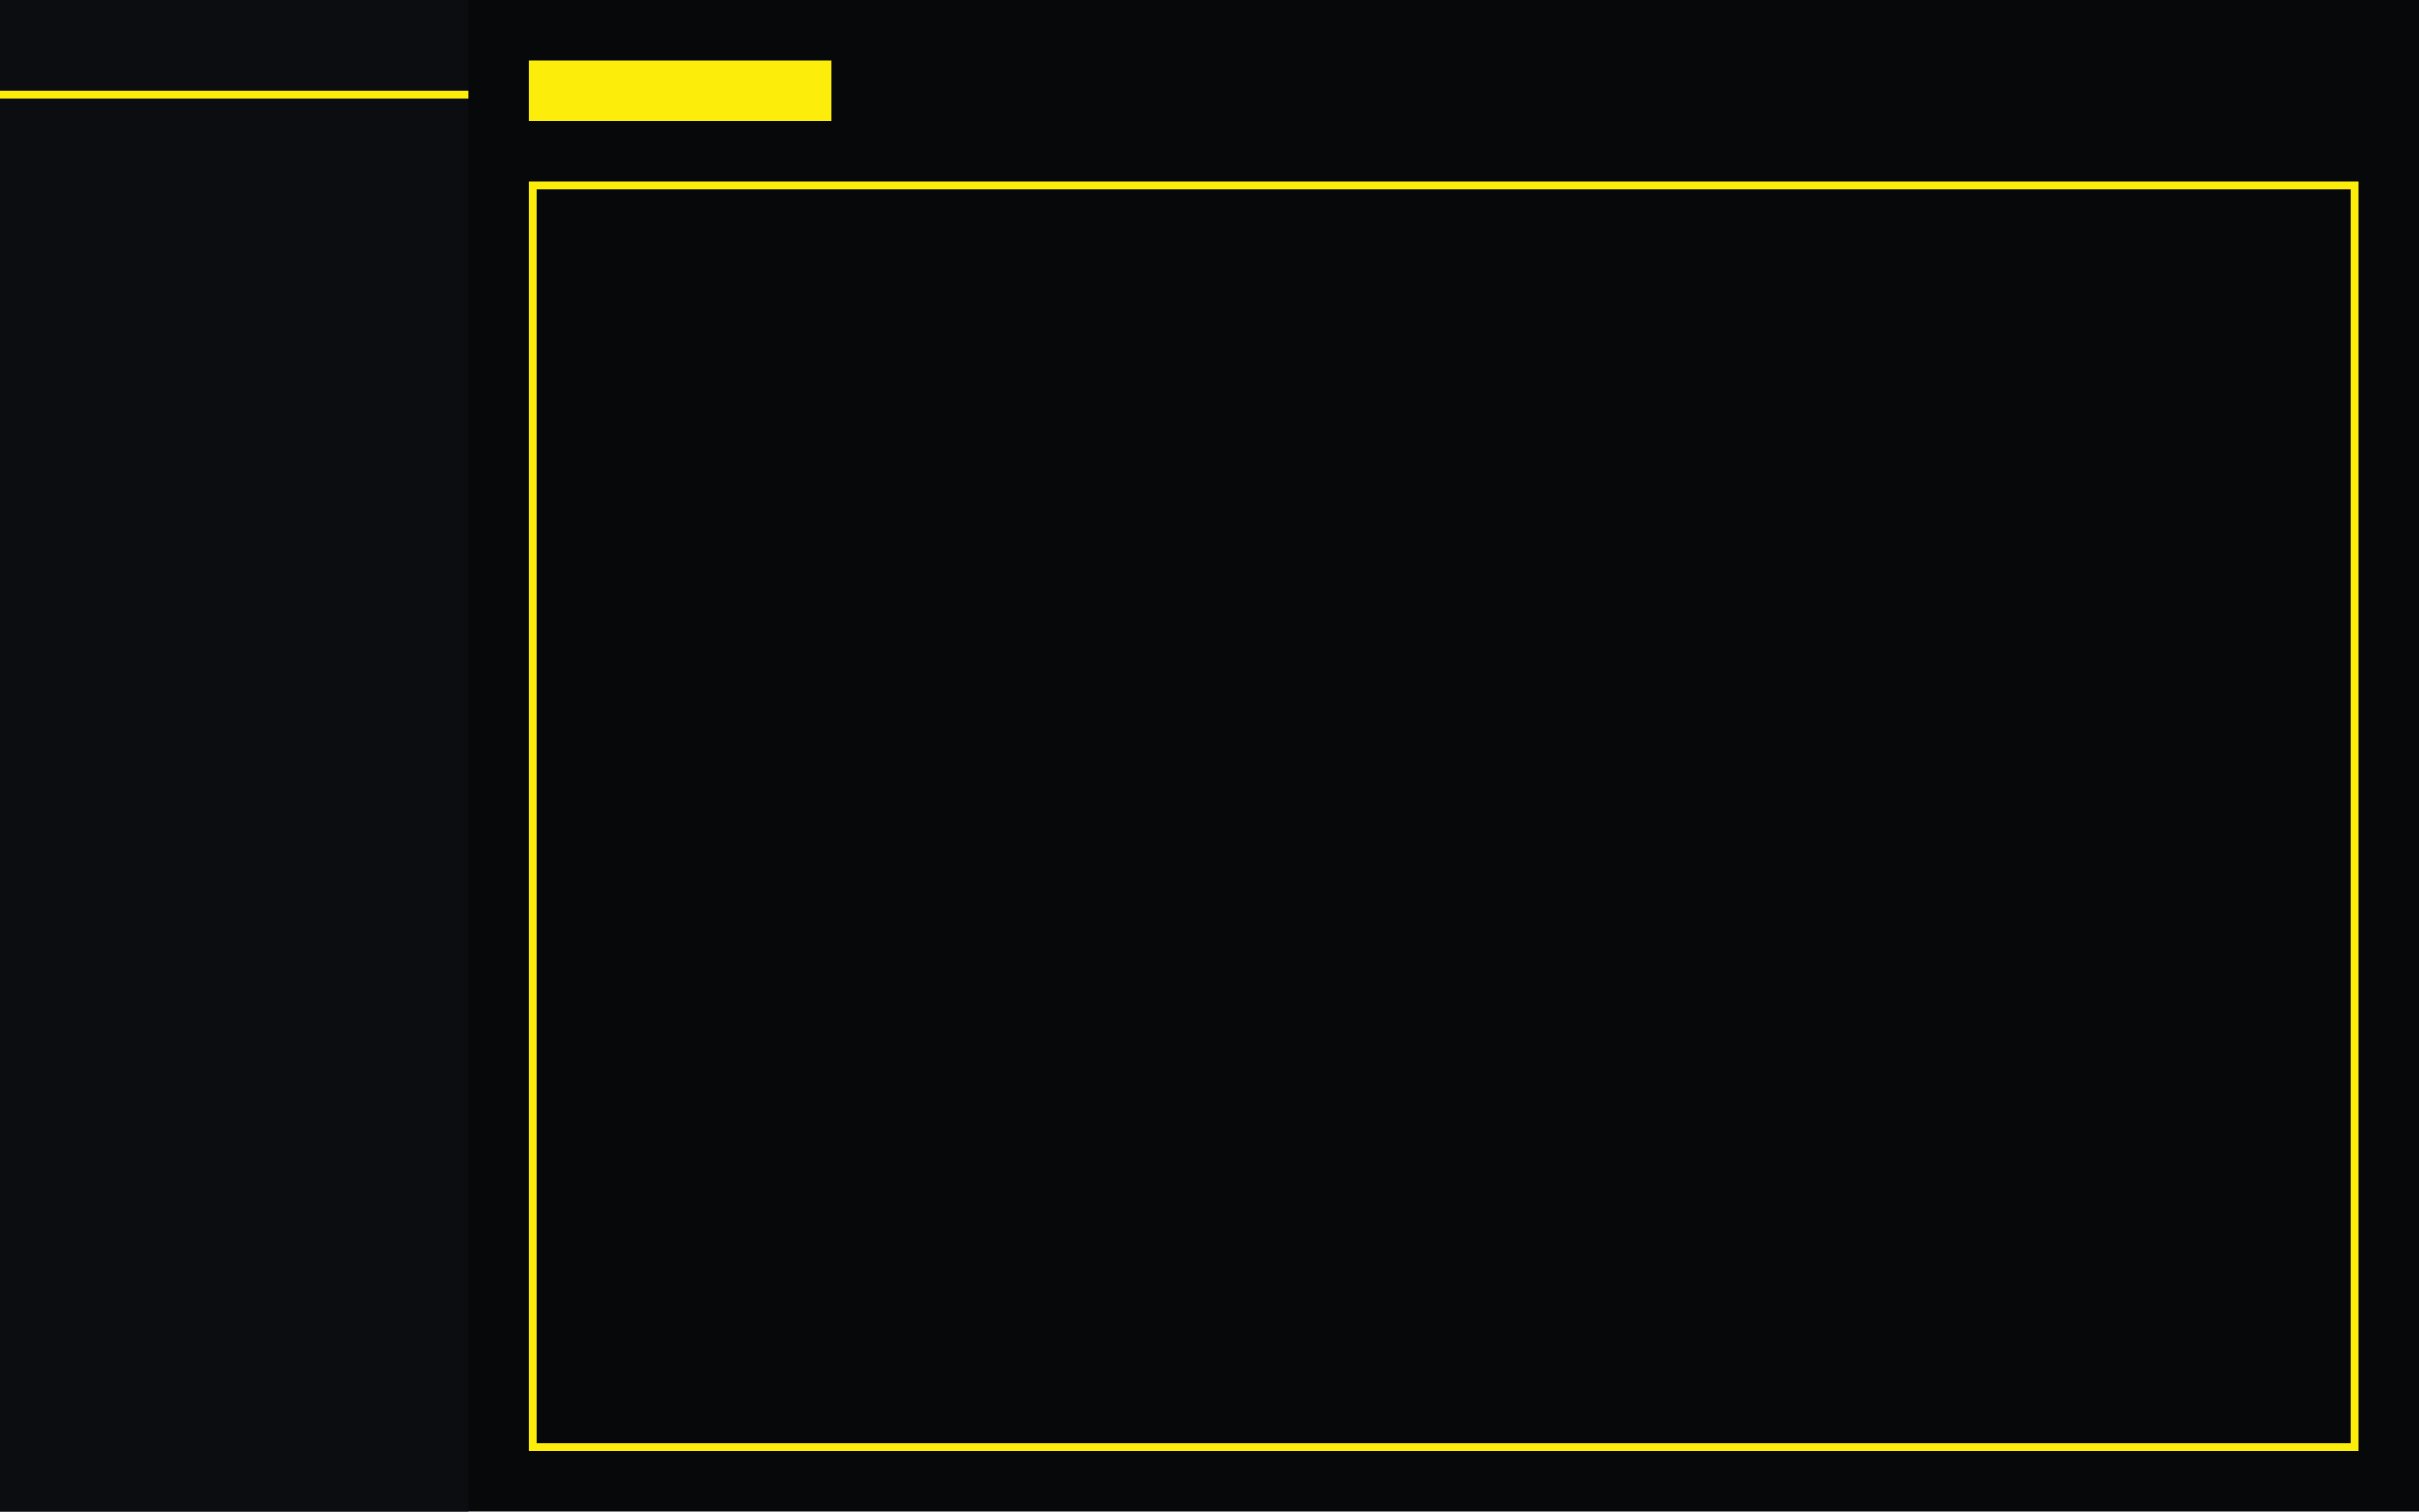
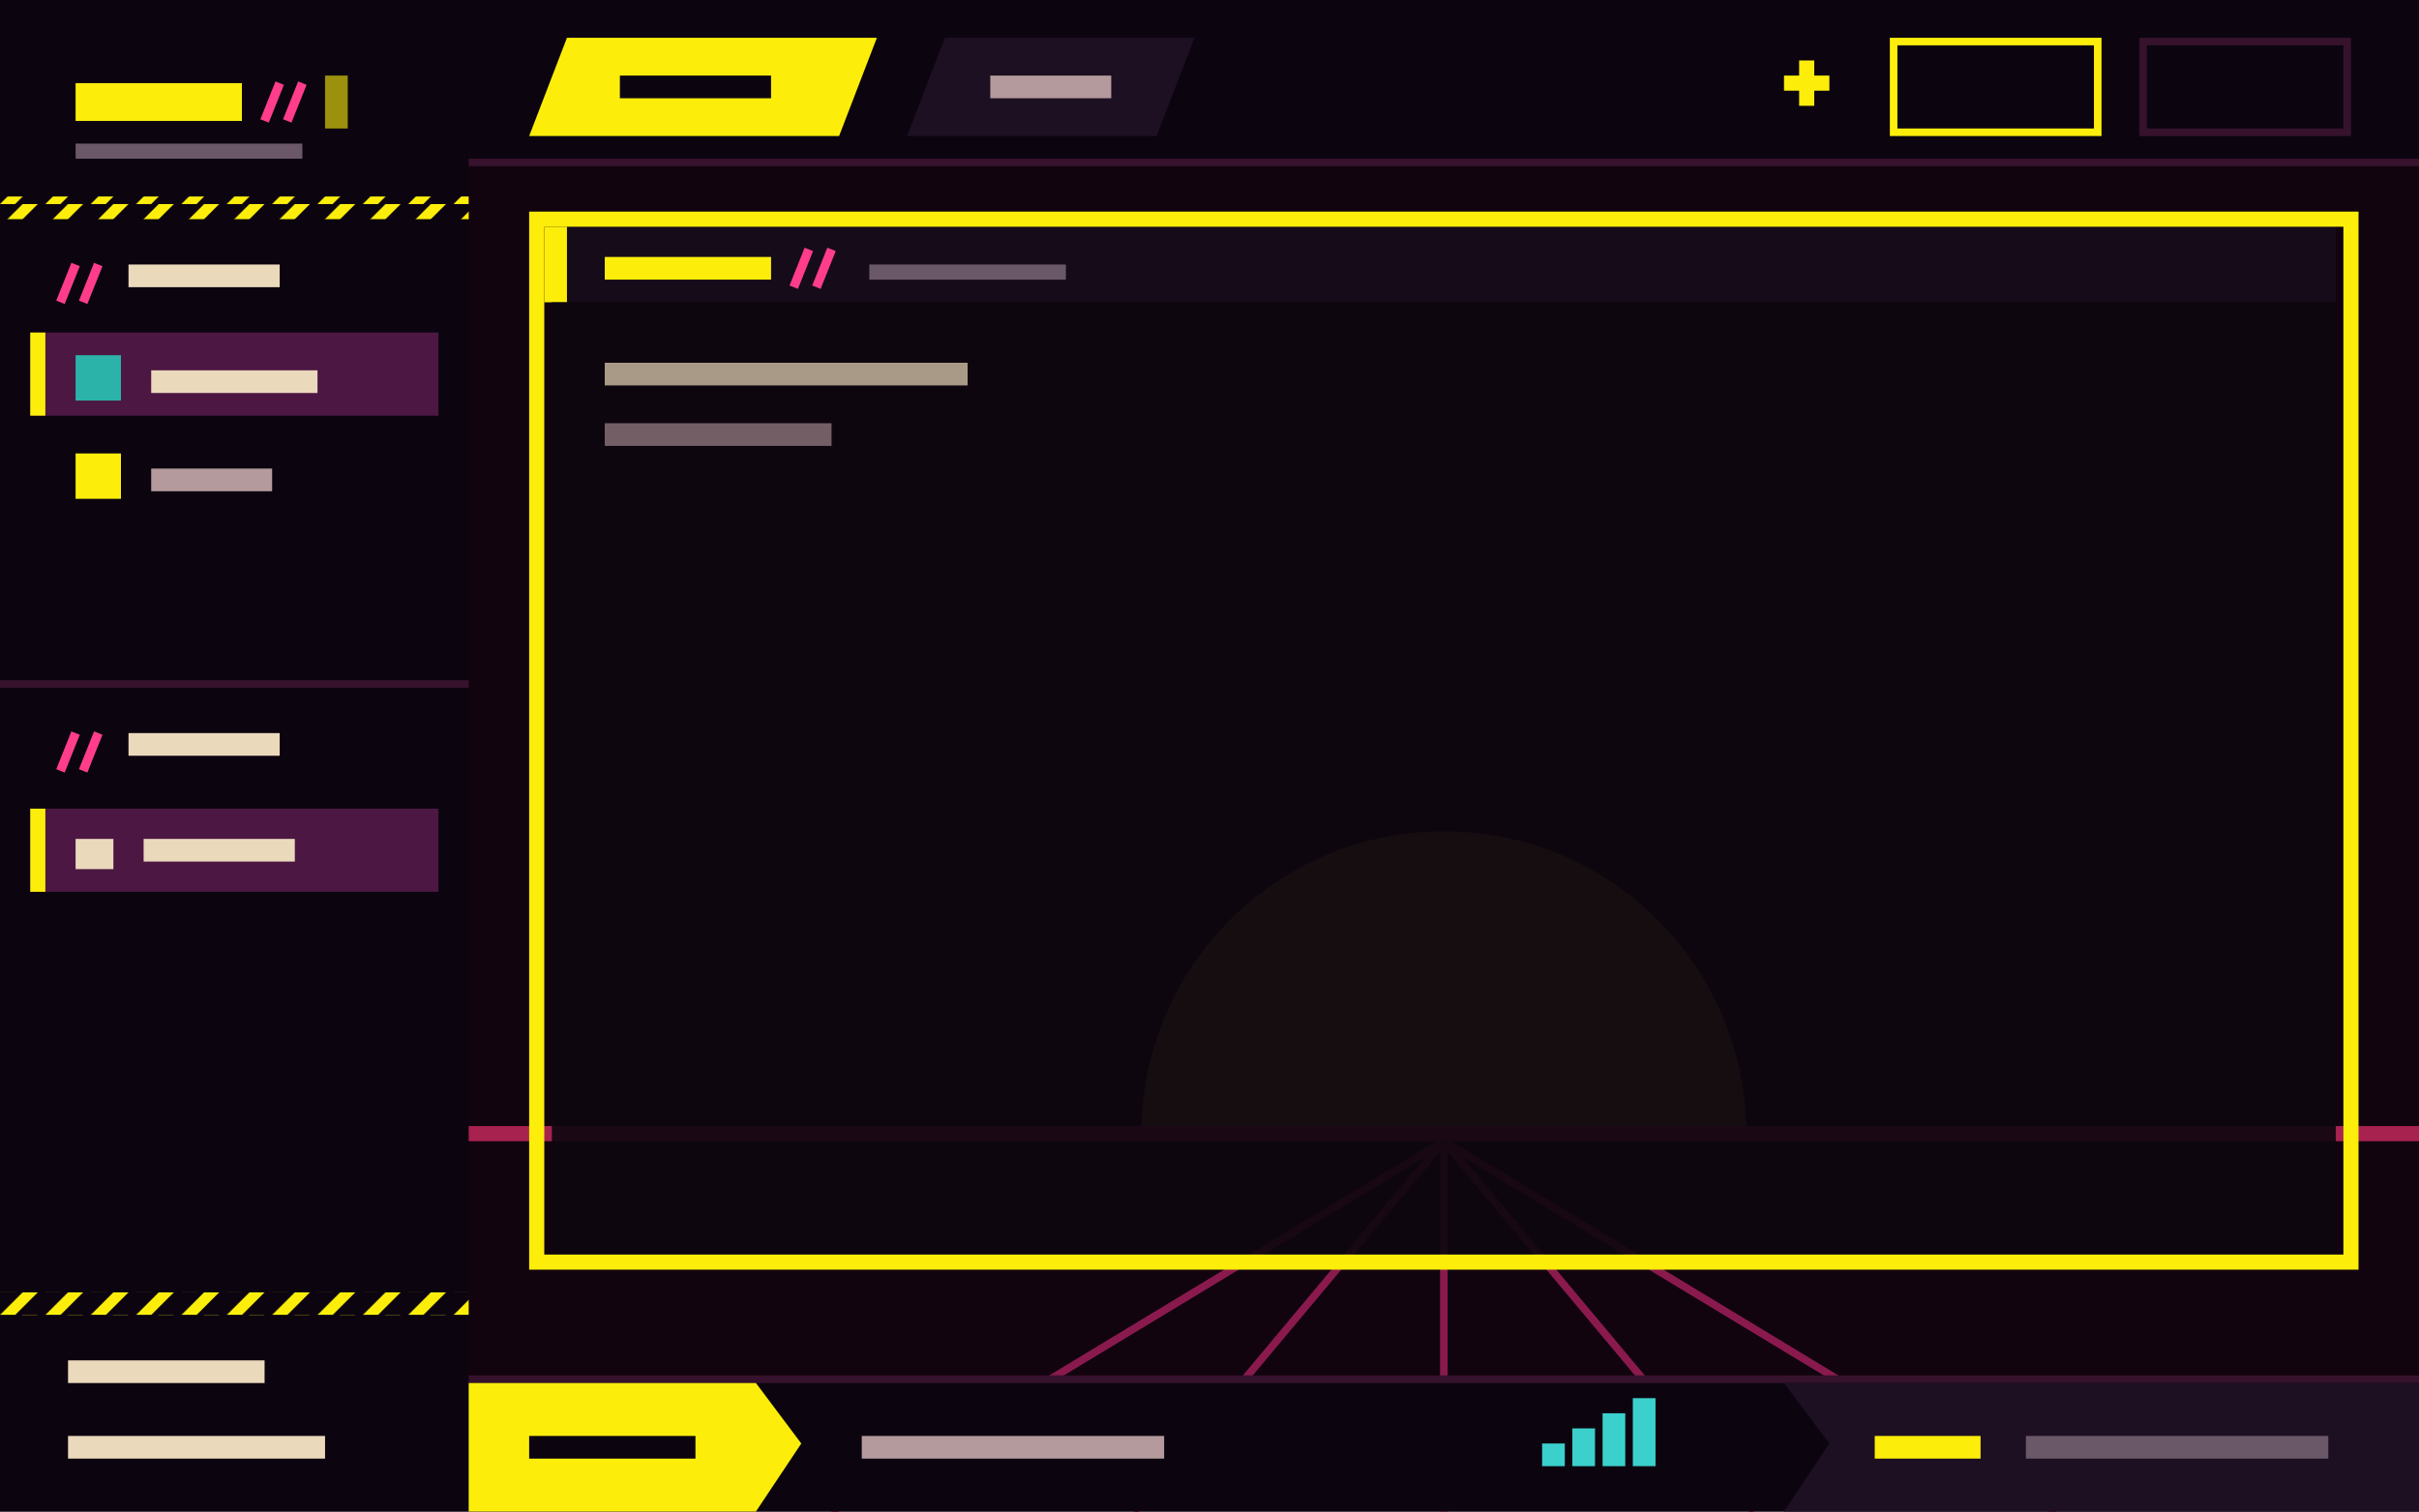
<svg xmlns="http://www.w3.org/2000/svg" width="320" height="200" viewBox="0 0 320 200">
-   <rect width="320" height="200" fill="#07080A" />
-   <rect width="62" height="200" fill="#0C0D11" />
-   <rect y="12" width="62" height="1" fill="#FCEE0A" />
-   <rect x="70" y="8" width="40" height="8" fill="#FCEE0A" />
-   <rect x="70.5" y="24.5" width="241" height="167" fill="none" stroke="#FCEE0A" stroke-width="1" />
+   <defs>
+     <pattern id="hz" width="6" height="3" patternUnits="userSpaceOnUse">
+       <path d="M0 3L3 0H5L2 3Z" fill="#FCEE0A" />
+     </pattern>
+   </defs>
+   <rect width="320" height="200" fill="#12040F" />
+   <path d="M151 150a40 40 0 0 1 80 0Z" fill="#6A5C12" />
+   <rect y="149" width="320" height="2" fill="#A82250" />
+   <path d="M191 151L110 200M191 151L150 200M191 151L191 200M191 151L232 200M191 151L272 200" stroke="#8A1A4E" stroke-width="1" fill="none" />
+   <rect width="62" height="200" fill="#0C0510" />
+   <rect x="10" y="11" width="22" height="5" fill="#FCEE0A" />
+   <path d="M35 16l2-5M38 16l2-5" stroke="#FF3D8B" stroke-width="1.2" />
+   <rect x="43" y="10" width="3" height="7" fill="#FCEE0A" opacity="0.6" />
+   <rect x="10" y="19" width="30" height="2" fill="#6A5868" />
+   <rect y="26" width="62" height="3" fill="url(#hz)" />
+   <path d="M8 40l2-5M11 40l2-5" stroke="#FF3D8B" stroke-width="1.2" />
+   <rect x="17" y="35" width="20" height="3" fill="#EBD9BC" />
+   <rect x="4" y="44" width="54" height="11" fill="#4C1743" />
+   <rect x="4" y="44" width="2" height="11" fill="#FCEE0A" />
+   <rect x="10" y="47" width="6" height="6" fill="#2BB3AA" />
+   <rect x="20" y="49" width="22" height="3" fill="#EBD9BC" />
+   <rect x="10" y="60" width="6" height="6" fill="#FCEE0A" />
+   <rect x="20" y="62" width="16" height="3" fill="#B49A9C" />
+   <rect y="90" width="62" height="1" fill="#36122C" />
+   <path d="M8 102l2-5M11 102l2-5" stroke="#FF3D8B" stroke-width="1.2" />
+   <rect x="17" y="97" width="20" height="3" fill="#EBD9BC" />
+   <rect x="4" y="107" width="54" height="11" fill="#4C1743" />
+   <rect x="4" y="107" width="2" height="11" fill="#FCEE0A" />
+   <rect x="10" y="111" width="5" height="4" fill="#EBD9BC" />
+   <rect x="19" y="111" width="20" height="3" fill="#EBD9BC" />
+   <rect y="171" width="62" height="3" fill="url(#hz)" />
+   <rect x="9" y="180" width="26" height="3" fill="#EBD9BC" />
+   <rect x="9" y="190" width="34" height="3" fill="#EBD9BC" />
+   <rect x="62" width="258" height="22" fill="#0C0510" />
+   <rect x="62" y="21" width="258" height="1" fill="#36122C" />
+   <path d="M75 5H116L111 18H70Z" fill="#FCEE0A" />
+   <rect x="82" y="10" width="20" height="3" fill="#0C0510" />
+   <path d="M125 5H158L153 18H120Z" fill="#1D1022" />
+   <rect x="131" y="10" width="16" height="3" fill="#B49A9C" />
+   <rect x="236" y="10" width="6" height="2" fill="#FCEE0A" />
+   <rect x="238" y="8" width="2" height="6" fill="#FCEE0A" />
+   <rect x="250.5" y="5.500" width="27" height="12" fill="none" stroke="#FCEE0A" stroke-width="1" />
+   <rect x="283.500" y="5.500" width="27" height="12" fill="none" stroke="#36122C" stroke-width="1" />
+   <rect x="73" y="30" width="236" height="10" fill="#160B19" />
+   <rect x="72" y="30" width="3" height="10" fill="#FCEE0A" />
+   <rect x="80" y="34" width="22" height="3" fill="#FCEE0A" />
+   <path d="M105 38l2-5M108 38l2-5" stroke="#FF3D8B" stroke-width="1.2" />
+   <rect x="115" y="35" width="26" height="2" fill="#6A5868" />
+   <rect x="73" y="40" width="236" height="126" fill="#0E070F" opacity="0.92" />
+   <rect x="80" y="48" width="48" height="3" fill="#EBD9BC" opacity="0.7" />
+   <rect x="80" y="56" width="30" height="3" fill="#B49A9C" opacity="0.6" />
+   <rect x="71" y="29" width="240" height="138" fill="none" stroke="#FCEE0A" stroke-width="2" />
+   <rect x="62" y="182" width="258" height="18" fill="#0C0510" />
+   <rect x="62" y="182" width="258" height="1" fill="#36122C" />
+   <path d="M62 183H100L106 191L100 200H62Z" fill="#FCEE0A" />
+   <rect x="70" y="190" width="22" height="3" fill="#0C0510" />
+   <rect x="114" y="190" width="40" height="3" fill="#B49A9C" />
+   <rect x="204" y="191" width="3" height="3" fill="#3BD0CC" />
+   <rect x="208" y="189" width="3" height="5" fill="#3BD0CC" />
+   <rect x="212" y="187" width="3" height="7" fill="#3BD0CC" />
+   <rect x="216" y="185" width="3" height="9" fill="#3BD0CC" />
+   <path d="M236 183H320V200H236L242 191Z" fill="#1D1022" />
+   <rect x="248" y="190" width="14" height="3" fill="#FCEE0A" />
+   <rect x="268" y="190" width="40" height="3" fill="#6A5868" />
</svg>
